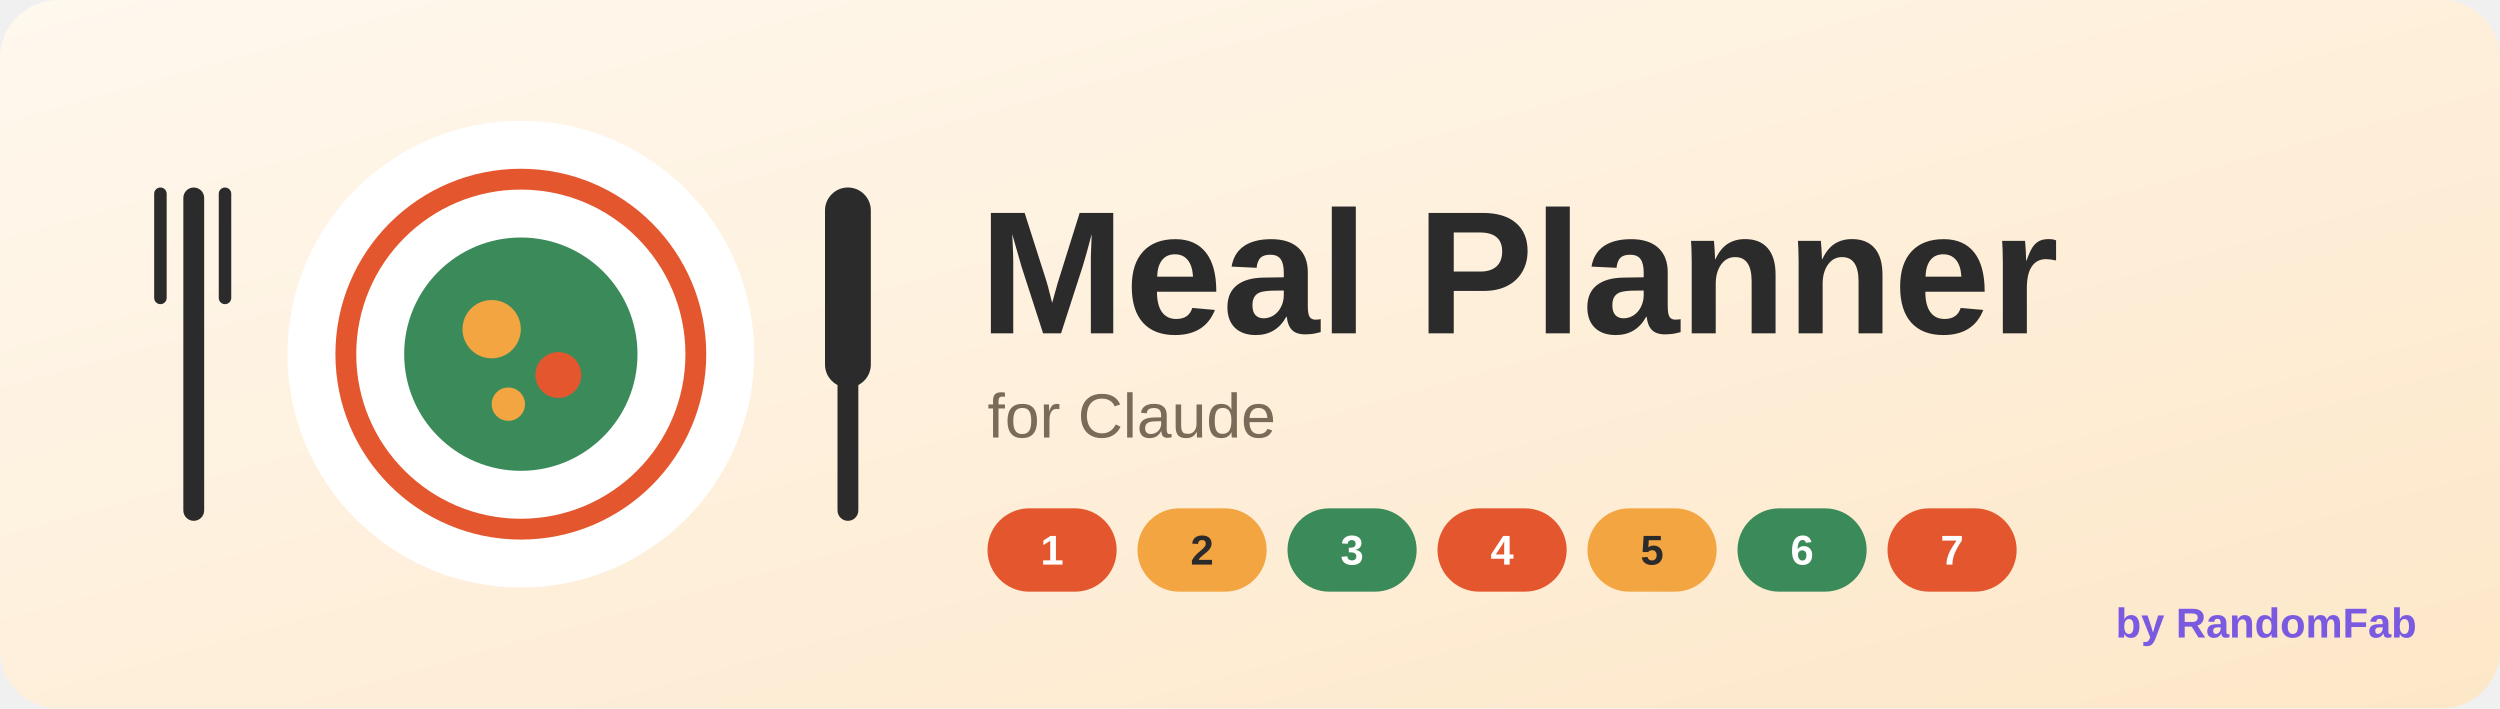
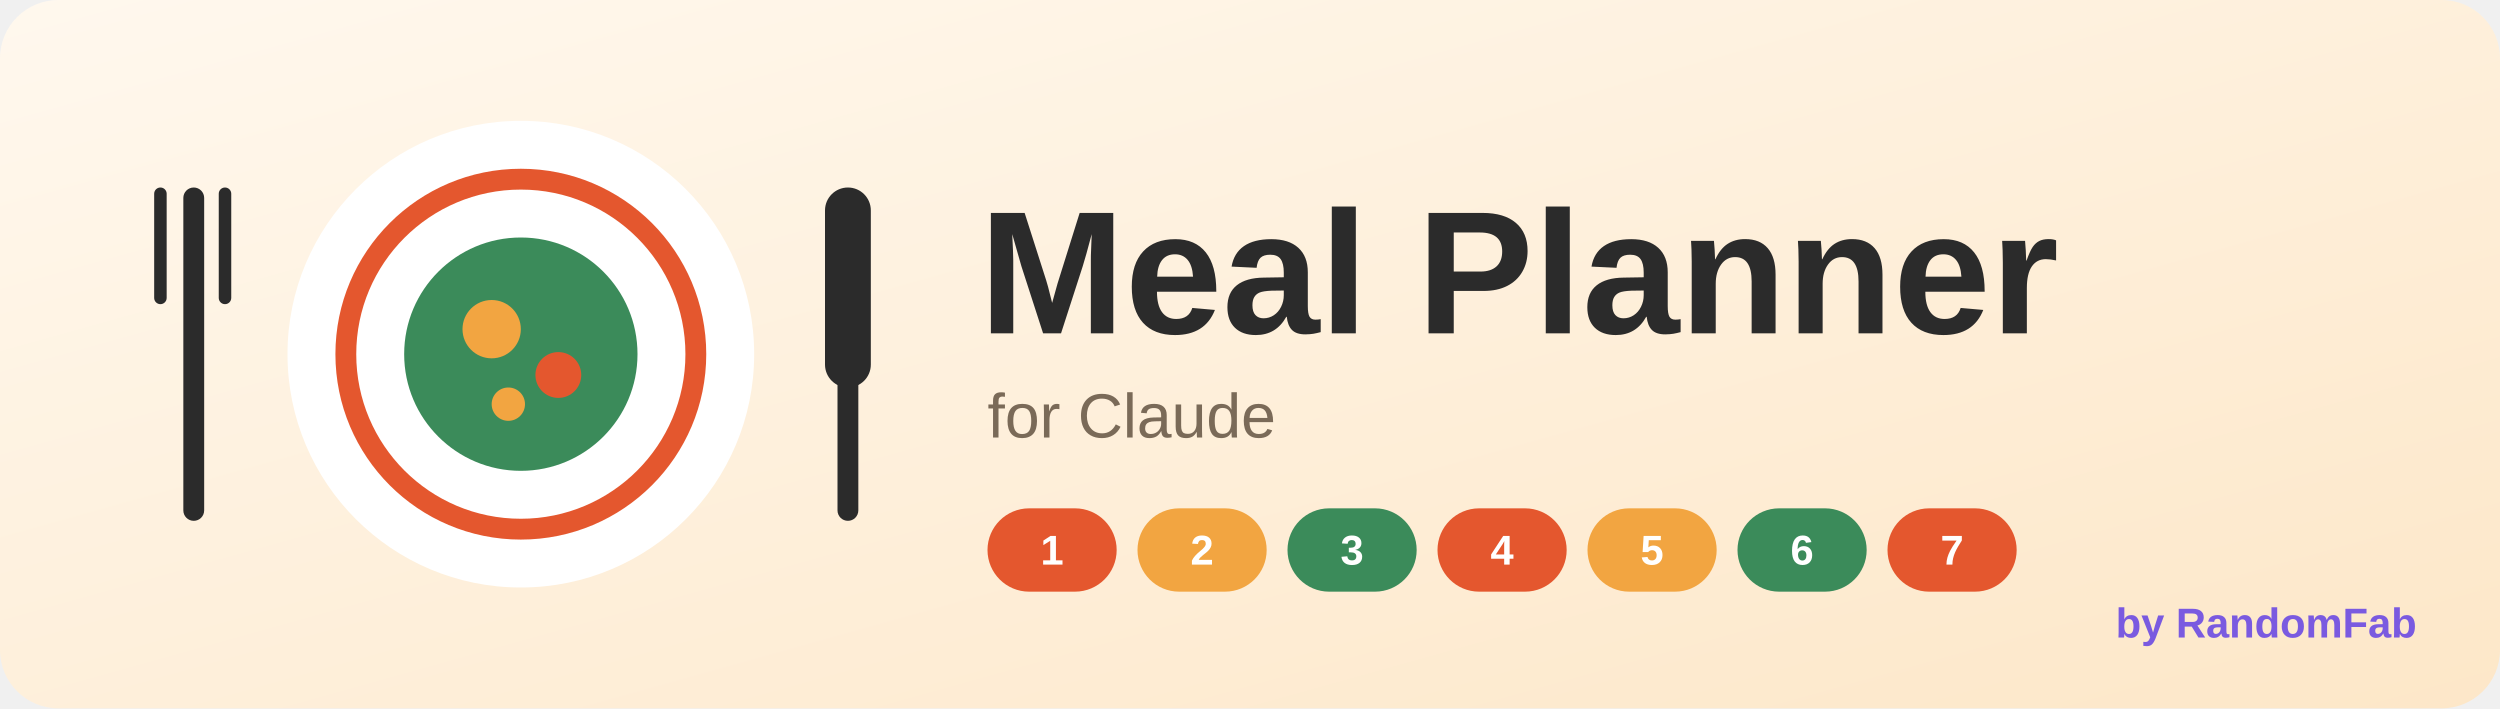
<svg xmlns="http://www.w3.org/2000/svg" viewBox="0 0 1200 340" width="1200" height="340">
  <defs>
    <linearGradient id="bg" x1="0" y1="0" x2="1" y2="1">
      <stop offset="0" stop-color="#FFF8EE" />
      <stop offset="1" stop-color="#FDE7C8" />
    </linearGradient>
  </defs>
  <rect width="1200" height="340" rx="28" fill="url(#bg)" />
  <g transform="translate(250 170)">
    <circle r="112" fill="#FFFFFF" />
    <circle r="84" fill="none" stroke="#E4572E" stroke-width="10" />
    <circle r="56" fill="#3B8B5A" />
    <circle cx="-14" cy="-12" r="14" fill="#F2A541" />
    <circle cx="18" cy="10" r="11" fill="#E4572E" />
    <circle cx="-6" cy="24" r="8" fill="#F2A541" />
    <rect x="-162" y="-80" width="10" height="160" rx="5" fill="#2B2B2B" />
    <rect x="-176" y="-80" width="6" height="56" rx="3" fill="#2B2B2B" />
    <rect x="-145" y="-80" width="6" height="56" rx="3" fill="#2B2B2B" />
    <rect x="146" y="-80" width="22" height="96" rx="11" fill="#2B2B2B" />
    <rect x="152" y="0" width="10" height="80" rx="5" fill="#2B2B2B" />
  </g>
  <text x="470" y="160" font-family="Segoe UI, Helvetica Neue, Arial, sans-serif" font-size="84" font-weight="800" fill="#2B2B2B">Meal Planner</text>
  <text x="474" y="210" font-family="Segoe UI, Helvetica Neue, Arial, sans-serif" font-size="30" font-weight="500" fill="#7A6A58">for Claude</text>
  <g font-family="Segoe UI, Helvetica Neue, Arial, sans-serif" font-size="20" font-weight="700" fill="#FFFFFF" text-anchor="middle">
    <rect x="474" y="244" width="62" height="40" rx="20" fill="#E4572E" />
    <text x="505" y="271">1</text>
    <rect x="546" y="244" width="62" height="40" rx="20" fill="#F2A541" />
-     <text fill="#2B2B2B" x="577" y="271">2</text>
+     <text x="577" y="271">2</text>
    <rect x="618" y="244" width="62" height="40" rx="20" fill="#3B8B5A" />
    <text x="649" y="271">3</text>
    <rect x="690" y="244" width="62" height="40" rx="20" fill="#E4572E" />
    <text x="721" y="271">4</text>
    <rect x="762" y="244" width="62" height="40" rx="20" fill="#F2A541" />
-     <text fill="#2B2B2B" x="793" y="271">5</text>
+     <text x="793" y="271">5</text>
    <rect x="834" y="244" width="62" height="40" rx="20" fill="#3B8B5A" />
    <text x="865" y="271">6</text>
    <rect x="906" y="244" width="62" height="40" rx="20" fill="#E4572E" />
    <text x="937" y="271">7</text>
  </g>
  <text x="1160" y="306" text-anchor="end" font-family="Segoe UI, Helvetica Neue, Arial, sans-serif" font-size="20" font-weight="700" fill="#7A5AE0">by RandomFab</text>
</svg>
